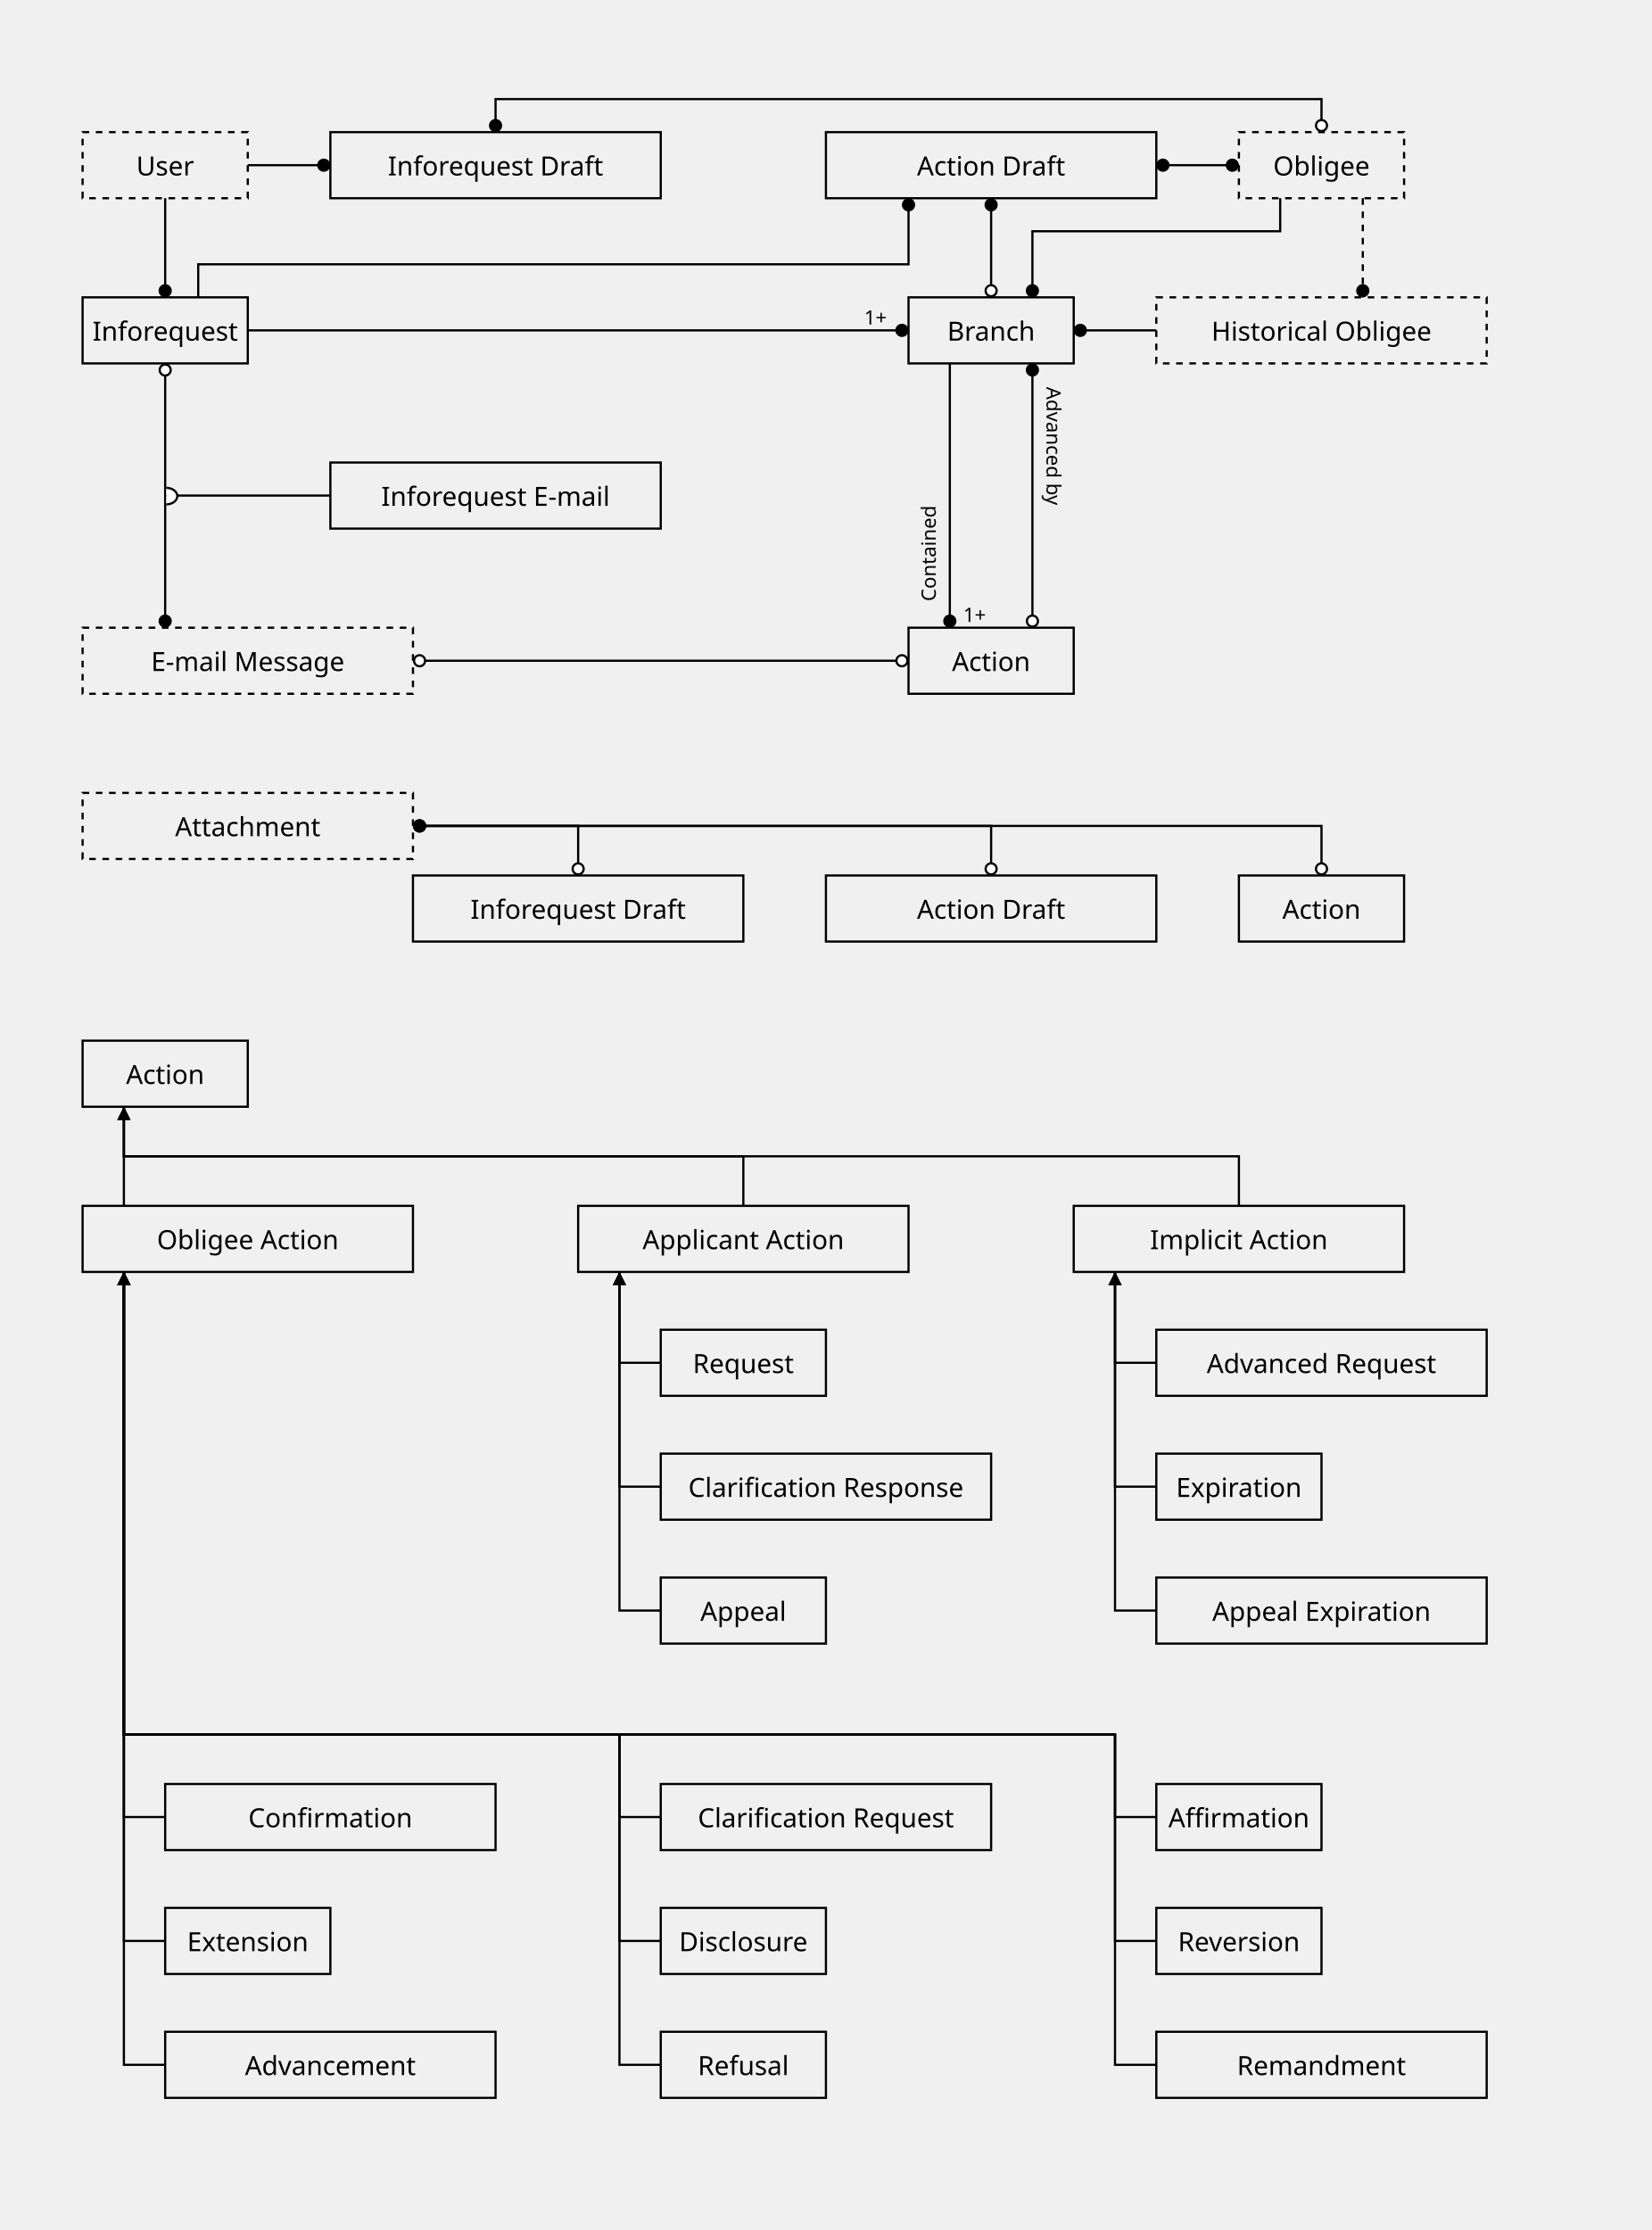
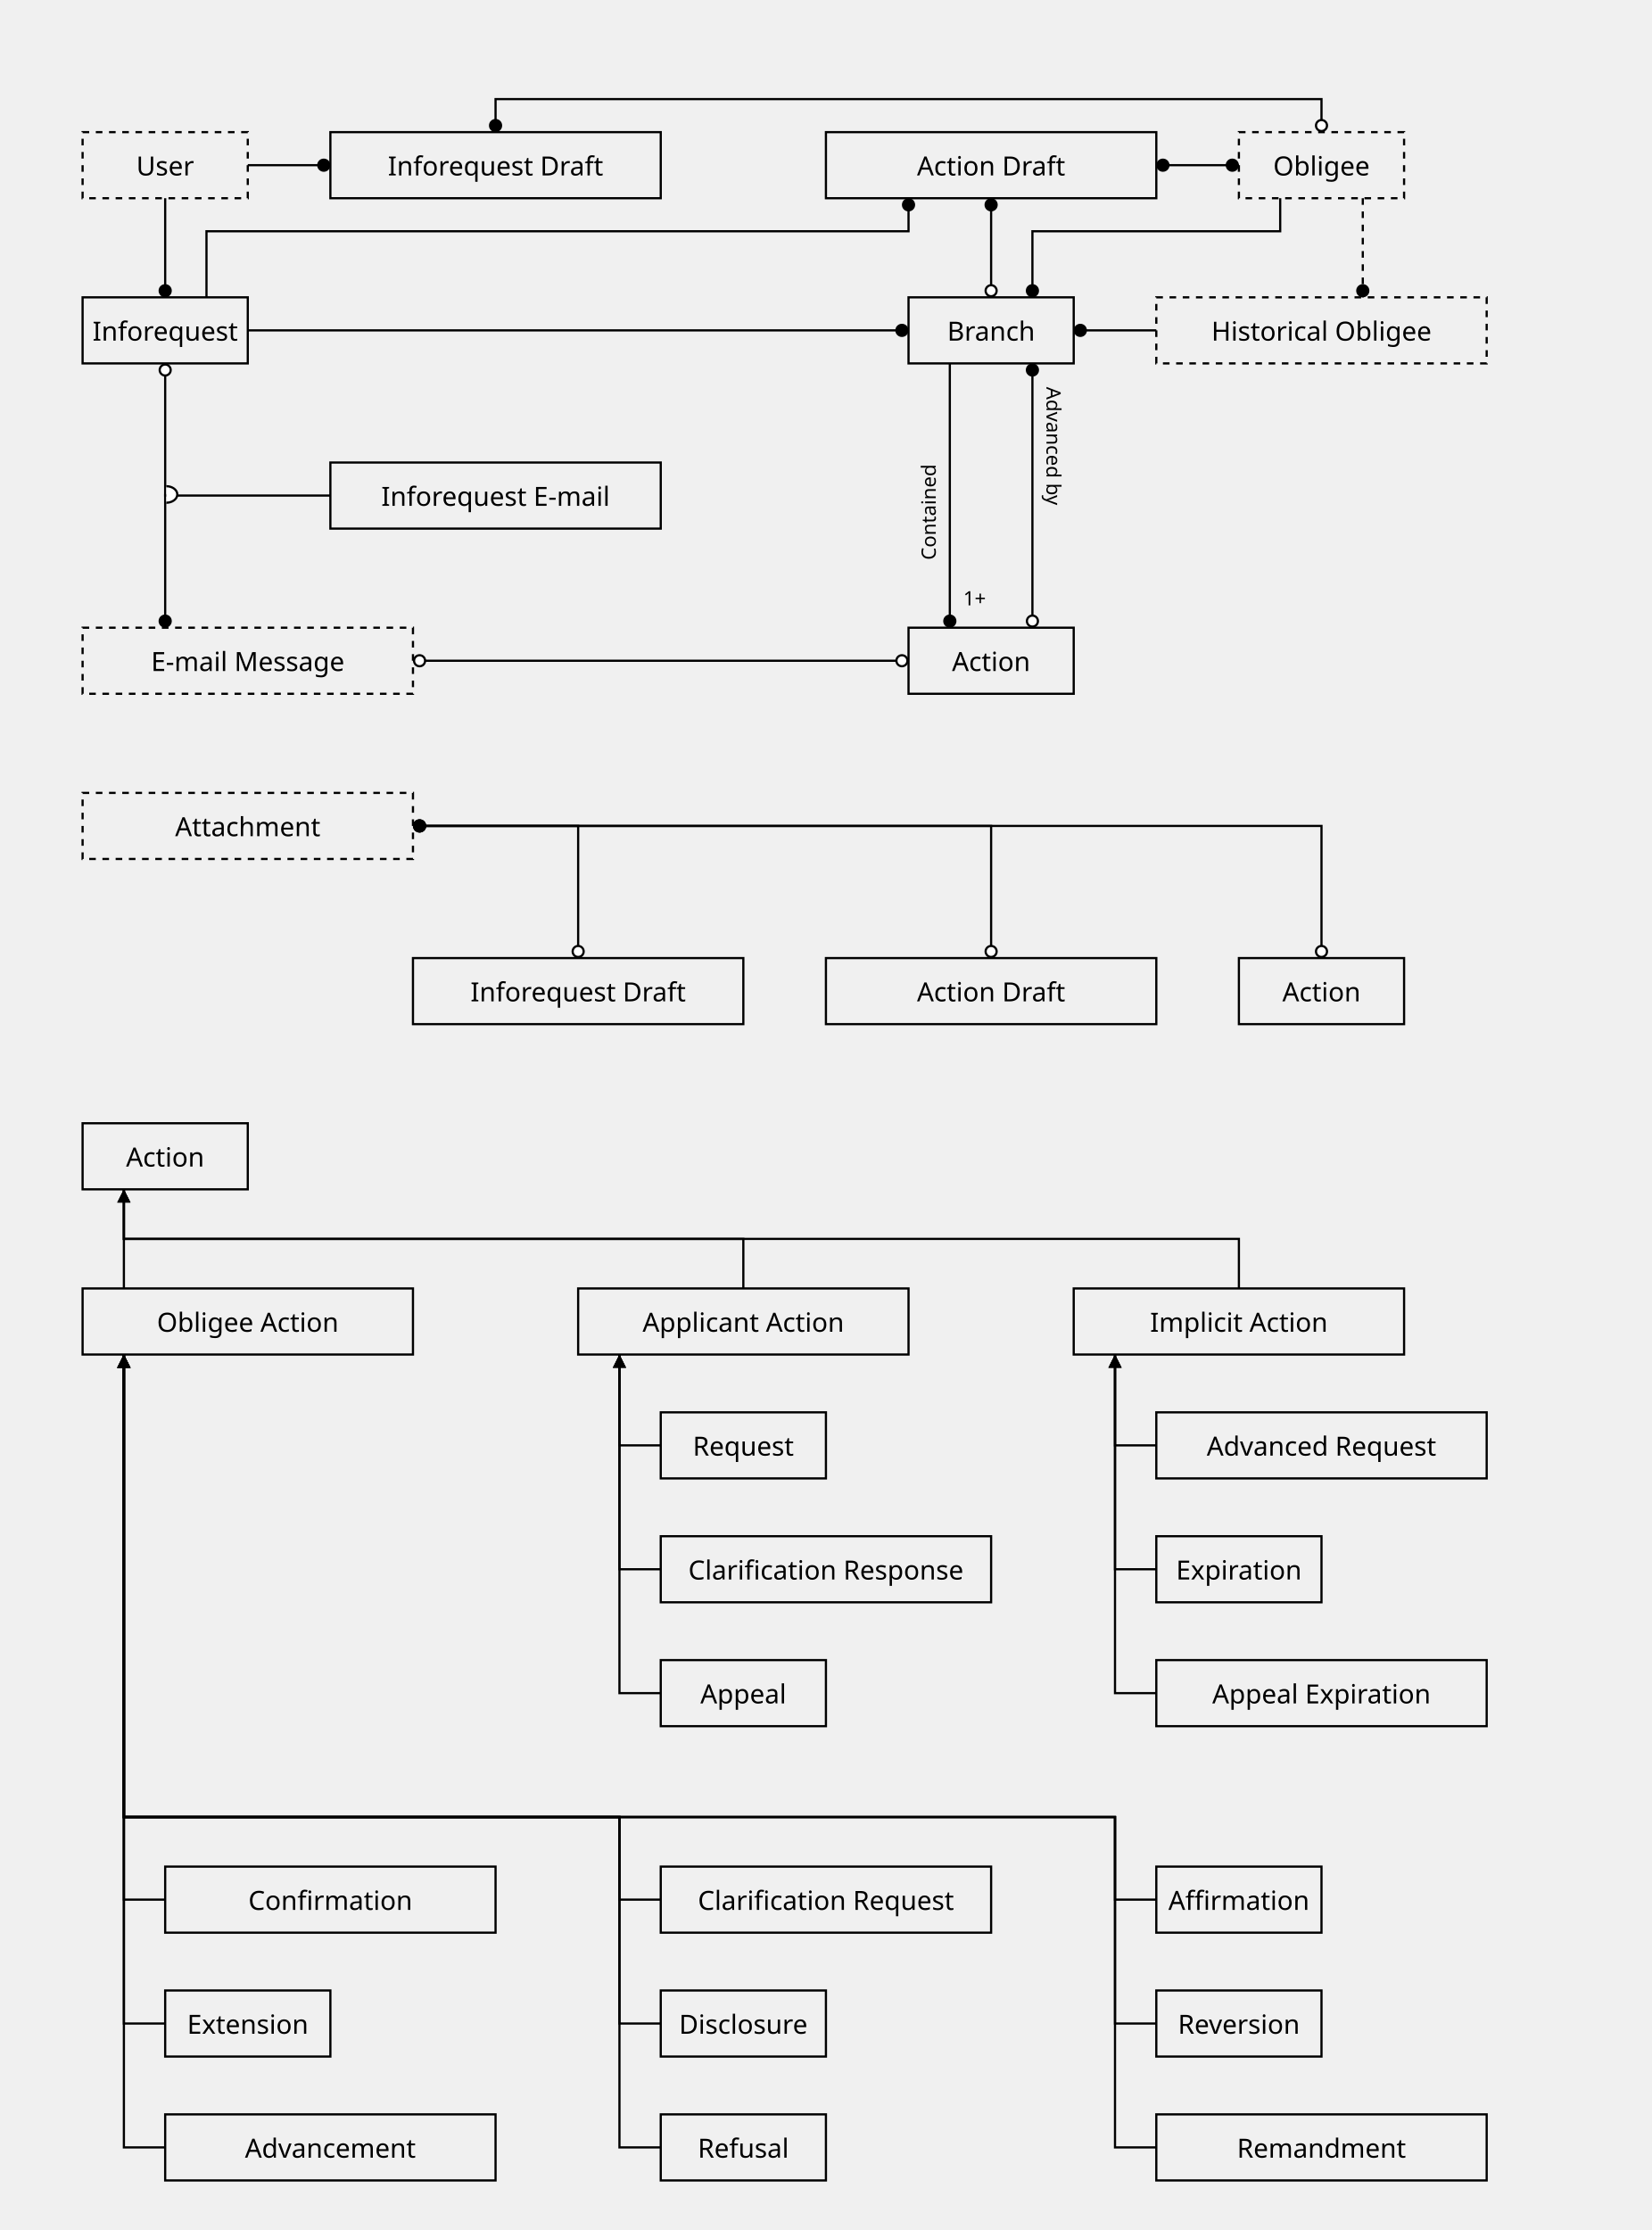
<svg xmlns="http://www.w3.org/2000/svg" version="1.1" viewBox="0 0 1000 1350">
  <style>
      text {
        font-family: sans-serif;
      }
      .external{
        stroke-dasharray: 3pt;
      }
      .caption {
        font-size: 12pt;
        text-anchor: middle;
        dominant-baseline: central;
      }
      .note {
        font-size: 9pt;
        text-anchor: middle;
        dominant-baseline: ideographic;
      }
-       .left-rotation{
+       .note.left{
        transform: rotate(-90deg);
      }
-       .right-rotation{
+       .note.right{
        transform: rotate(90deg);
      }
      .relation {
        fill: none;
        stroke: black;
        stroke-width: 1pt;
      }
      .relation.from-many {
        marker-start: url(#relation-many)
      }
      .relation.to-many {
        marker-end: url(#relation-many)
      }
      .relation.from-optional {
        marker-start: url(#relation-optional)
      }
      .relation.to-optional {
        marker-end: url(#relation-optional)
      }
-       .relation.to-link_attribute {
-         marker-end: url(#link_attribute)
+       .relation.to-link-attribute {
+         marker-end: url(#link-attribute)
      }
      .dependency {
        fill: none;
        stroke: black;
        stroke-width: 1pt;
        marker-end: url(#dependency);
      }
  </style>
  <defs>
    <marker id="relation-many" orient="auto-start-reverse" markerWidth="6" markerHeight="6" refX="6" refY="3">
      <circle cx="3" cy="3" r="3" />
    </marker>
    <marker id="relation-optional" orient="auto-start-reverse" markerWidth="6" markerHeight="6" refX="6" refY="3">
      <circle cx="3" cy="3" r="2.5" fill="white" stroke="black" stroke-width="1" />
    </marker>
-     <marker id="link_attribute" orient="-90" markerWidth="10" markerHeight="6" refX="5" refY="0">
+     <marker id="link-attribute" orient="auto-start-reverse" markerWidth="10" markerHeight="6" refX="5" refY="0">
      <path d="M 1 0.5 A 1.5 2, 0, 0 0, 8.5 0.5" fill="white" stroke="black" />
    </marker>
    <marker id="dependency" markerWidth="6" markerHeight="6" refX="3" refY="0">
      <polygon points="0,6 6,6 3,0" />
    </marker>
    <g id="model">
      <rect class="box" x="-100" y="-20" width="200" height="40" fill="none" stroke="black" stroke-width="1pt" />
    </g>
    <g id="model-narrow">
      <rect class="box" x="-50" y="-20" width="100" height="40" fill="none" stroke="black" stroke-width="1pt" />
    </g>
  </defs>
  <g transform="translate(100 100)">
    <use href="#model-narrow" class="external" />
    <text class="caption">User</text>
-     <path class="relation from-one to-many" d="M 0,20 0,80" />
-     <path class="relation from-one to-many" d="M 50,0 100,0" />
  </g>
  <g transform="translate(100 200)">
    <use href="#model-narrow" />
    <text class="caption">Inforequest</text>
+     <path class="relation from-many to-one" d="M 0,-20 0,-80" />
    <path class="relation from-optional to-many" d="M 0,20 0,180" />
-     <path class="relation from-one to-many" d="M 20,-20 20,-40 450,-40 450,-80" />
-     <path class="relation from-one to-many" d="M 50,0 450,0" />
-     <text class="note" x="430" y="0">1+</text>
  </g>
  <g transform="translate(150 400)">
    <use href="#model" class="external" />
    <text class="caption">E-mail Message</text>
-     <path class="relation from-optional to-optional" d="M 100,0 400,0" />
  </g>
  <g transform="translate(300 100)">
    <use href="#model" />
    <text class="caption">Inforequest Draft</text>
+     <path class="relation from-many to-one" d="M -100,0 -150,0" />
    <path class="relation from-many to-optional" d="M 0,-20 0,-40 500,-40 500,-20" />
  </g>
  <g transform="translate(300 300)">
    <use href="#model" />
    <text class="caption">Inforequest E-mail</text>
-     <path class="relation from-one to-link_attribute" d="M -100,0 -200,0" />
+     <path class="relation from-one to-link-attribute" d="M -100,0 -200,0 -200,-1" />
  </g>
  <g transform="translate(600 100)">
    <use href="#model" />
    <text class="caption">Action Draft</text>
    <path class="relation from-many to-optional" d="M 0,20 0,80" />
    <path class="relation from-many to-many" d="M 100,0 150,0" />
+     <path class="relation from-many to-one" d="M -50,20 -50,40 -475,40 -475,80" />
  </g>
  <g transform="translate(600 200)">
    <use href="#model-narrow" />
    <text class="caption">Branch</text>
+     <path class="relation from-many to-one" d="M -50,0 -450,0" />
    <path class="relation from-many to-one" d="M 25,-20 25,-60 175,-60 175,-80" />
    <path class="relation from-many to-one" d="M 50,0 100,0" />
-     <path class="relation from-one to-many" d="M -25,20 -25,180" />
-     <text class="note" x="-10" y="180">1+</text>
-     <text class="note left-rotation" x="-135" y="-30">Contained</text>
    <path class="relation from-many to-optional" d="M 25,20 25,180" />
-     <text class="note right-rotation" x="70" y="-30">Advanced by</text>
+     <text class="note right" x="70" y="-30">Advanced by</text>
  </g>
  <g transform="translate(600 400)">
    <use href="#model-narrow" />
    <text class="caption">Action</text>
+     <path class="relation from-many to-one" d="M -25,-20 -25,-180" />
+     <text class="note" x="-10" y="-30">1+</text>
+     <text class="note left" x="90" y="-30">Contained</text>
+     <path class="relation from-optional to-optional" d="M -50,0 -350,0" />
  </g>
  <g transform="translate(800 100)">
    <use href="#model-narrow" class="external" />
    <text class="caption">Obligee</text>
-     <path class="external relation from-one to-many" d="M 25,20 25,80" />
  </g>
  <g transform="translate(800 200)">
    <use href="#model" class="external" />
    <text class="caption">Historical Obligee</text>
+     <path class="external relation from-many to-one" d="M 25,-20 25,-80" />
  </g>
  <g transform="translate(150 500)">
    <use href="#model" class="external" />
    <text class="caption">Attachment</text>
  </g>
-   <g transform="translate(350 550)">
+   <g transform="translate(350 600)">
    <use href="#model" />
    <text class="caption">Inforequest Draft</text>
-     <path class="relation from-optional to-many" d="M 0,-20 0,-50 -100,-50" />
-   </g>
-   <g transform="translate(600 550)">
+     <path class="relation from-optional to-many" d="M 0,-20 0,-100 -100,-100" />
+   </g>
+   <g transform="translate(600 600)">
    <use href="#model" />
    <text class="caption">Action Draft</text>
-     <path class="relation from-optional to-many" d="M 0,-20 0,-50 -350,-50" />
-   </g>
-   <g transform="translate(800 550)">
+     <path class="relation from-optional to-many" d="M 0,-20 0,-100 -350,-100" />
+   </g>
+   <g transform="translate(800 600)">
    <use href="#model-narrow" />
    <text class="caption">Action</text>
-     <path class="relation from-optional to-many" d="M 0,-20 0,-50 -550,-50" />
-   </g>
-   <g transform="translate(100 650)">
+     <path class="relation from-optional to-many" d="M 0,-20 0,-100 -550,-100" />
+   </g>
+   <g transform="translate(100 700)">
    <use href="#model-narrow" />
    <text class="caption">Action</text>
  </g>
-   <g transform="translate(150 750)">
+   <g transform="translate(150 800)">
    <use href="#model" />
    <text class="caption">Obligee Action</text>
    <path class="dependency" d="M -75,-20 -75,-80" />
  </g>
-   <g transform="translate(200 1100)">
+   <g transform="translate(200 1150)">
    <use href="#model" />
    <text class="caption">Confirmation</text>
    <path class="dependency" d="M -100,0 -125,0 -125,-330" />
  </g>
-   <g transform="translate(150 1175)">
+   <g transform="translate(150 1225)">
    <use href="#model-narrow" />
    <text class="caption">Extension</text>
    <path class="dependency" d="M -50,0 -75,0 -75,-405" />
  </g>
-   <g transform="translate(200 1250)">
+   <g transform="translate(200 1300)">
    <use href="#model" />
    <text class="caption">Advancement</text>
    <path class="dependency" d="M -100,0 -125,0 -125,-480" />
  </g>
-   <g transform="translate(450 750)">
+   <g transform="translate(450 800)">
    <use href="#model" />
    <text class="caption">Applicant Action</text>
    <path class="dependency" d="M 0,-20,0,-50 -375,-50 -375,-80" />
  </g>
-   <g transform="translate(450 825)">
+   <g transform="translate(450 875)">
    <use href="#model-narrow" />
    <text class="caption">Request</text>
    <path class="dependency" d="M -50,0 -75,0, -75,-55" />
  </g>
-   <g transform="translate(500 900)">
+   <g transform="translate(500 950)">
    <use href="#model" />
    <text class="caption">Clarification Response</text>
    <path class="dependency" d="M -100,0 -125,0, -125,-130" />
  </g>
-   <g transform="translate(450 975)">
+   <g transform="translate(450 1025)">
    <use href="#model-narrow" />
    <text class="caption">Appeal</text>
    <path class="dependency" d="M -50,0 -75,0, -75,-205" />
  </g>
-   <g transform="translate(500 1100)">
+   <g transform="translate(500 1150)">
    <use href="#model" />
    <text class="caption">Clarification Request</text>
    <path class="dependency" d="M -100,0 -125,0 -125,-50 -425,-50 -425,-330" />
  </g>
-   <g transform="translate(450 1175)">
+   <g transform="translate(450 1225)">
    <use href="#model-narrow" />
    <text class="caption">Disclosure</text>
    <path class="dependency" d="M -50,0 -75,0 -75,-125 -375,-125 -375,-405" />
  </g>
-   <g transform="translate(450 1250)">
+   <g transform="translate(450 1300)">
    <use href="#model-narrow" />
    <text class="caption">Refusal</text>
    <path class="dependency" d="M -50,0 -75,0 -75,-200 -375,-200 -375,-480" />
  </g>
-   <g transform="translate(750 750)">
+   <g transform="translate(750 800)">
    <use href="#model" />
    <text class="caption">Implicit Action</text>
    <path class="dependency" d="M 0,-20,0,-50 -675,-50 -675,-80" />
  </g>
-   <g transform="translate(800 825)">
+   <g transform="translate(800 875)">
    <use href="#model" />
    <text class="caption">Advanced Request</text>
    <path class="dependency" d="M -100,0 -125,0, -125,-55" />
  </g>
-   <g transform="translate(750 900)">
+   <g transform="translate(750 950)">
    <use href="#model-narrow" />
    <text class="caption">Expiration</text>
    <path class="dependency" d="M -50,0 -75,0, -75,-130" />
  </g>
-   <g transform="translate(800 975)">
+   <g transform="translate(800 1025)">
    <use href="#model" />
    <text class="caption">Appeal Expiration</text>
    <path class="dependency" d="M -100,0 -125,0, -125,-205" />
  </g>
-   <g transform="translate(750 1100)">
+   <g transform="translate(750 1150)">
    <use href="#model-narrow" />
    <text class="caption">Affirmation</text>
    <path class="dependency" d="M -50,0 -75,0 -75,-50 -675,-50 -675,-330" />
  </g>
-   <g transform="translate(750 1175)">
+   <g transform="translate(750 1225)">
    <use href="#model-narrow" />
    <text class="caption">Reversion</text>
    <path class="dependency" d="M -50,0 -75,0 -75,-125 -675,-125 -675,-405" />
  </g>
-   <g transform="translate(800 1250)">
+   <g transform="translate(800 1300)">
    <use href="#model" />
    <text class="caption">Remandment</text>
    <path class="dependency" d="M -100,0 -125,0 -125,-200 -725,-200 -725,-480" />
  </g>
</svg>
